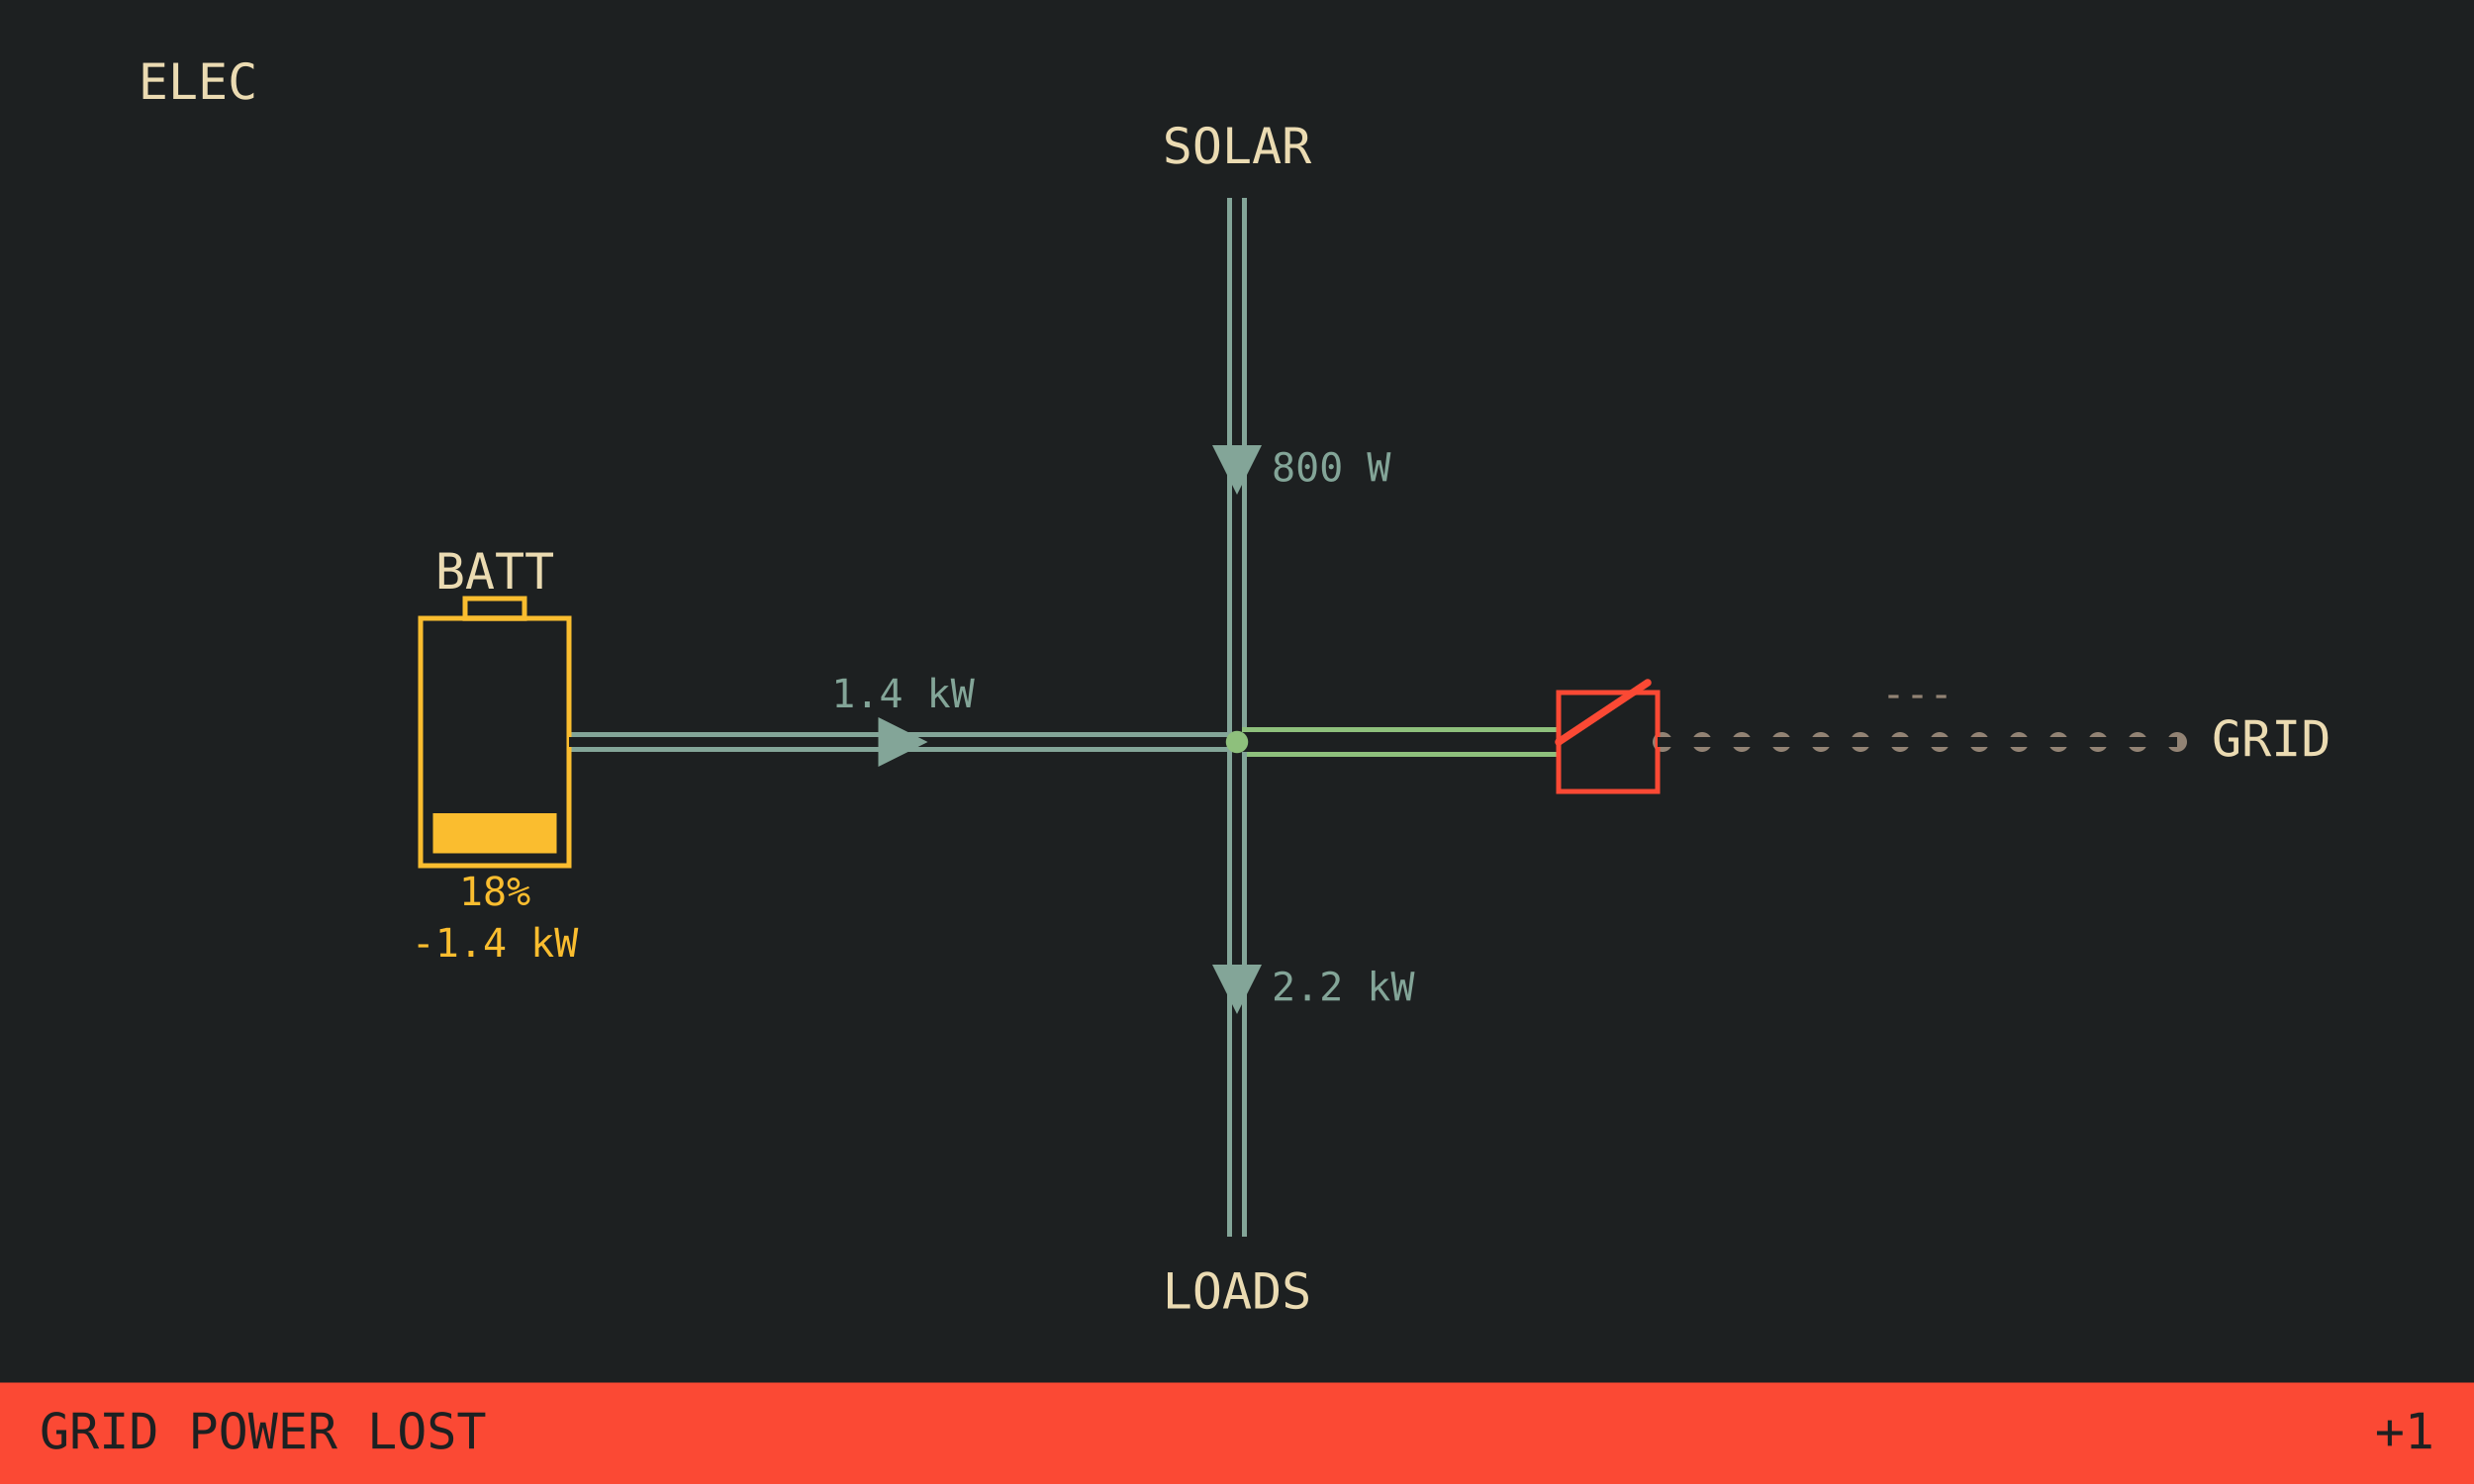
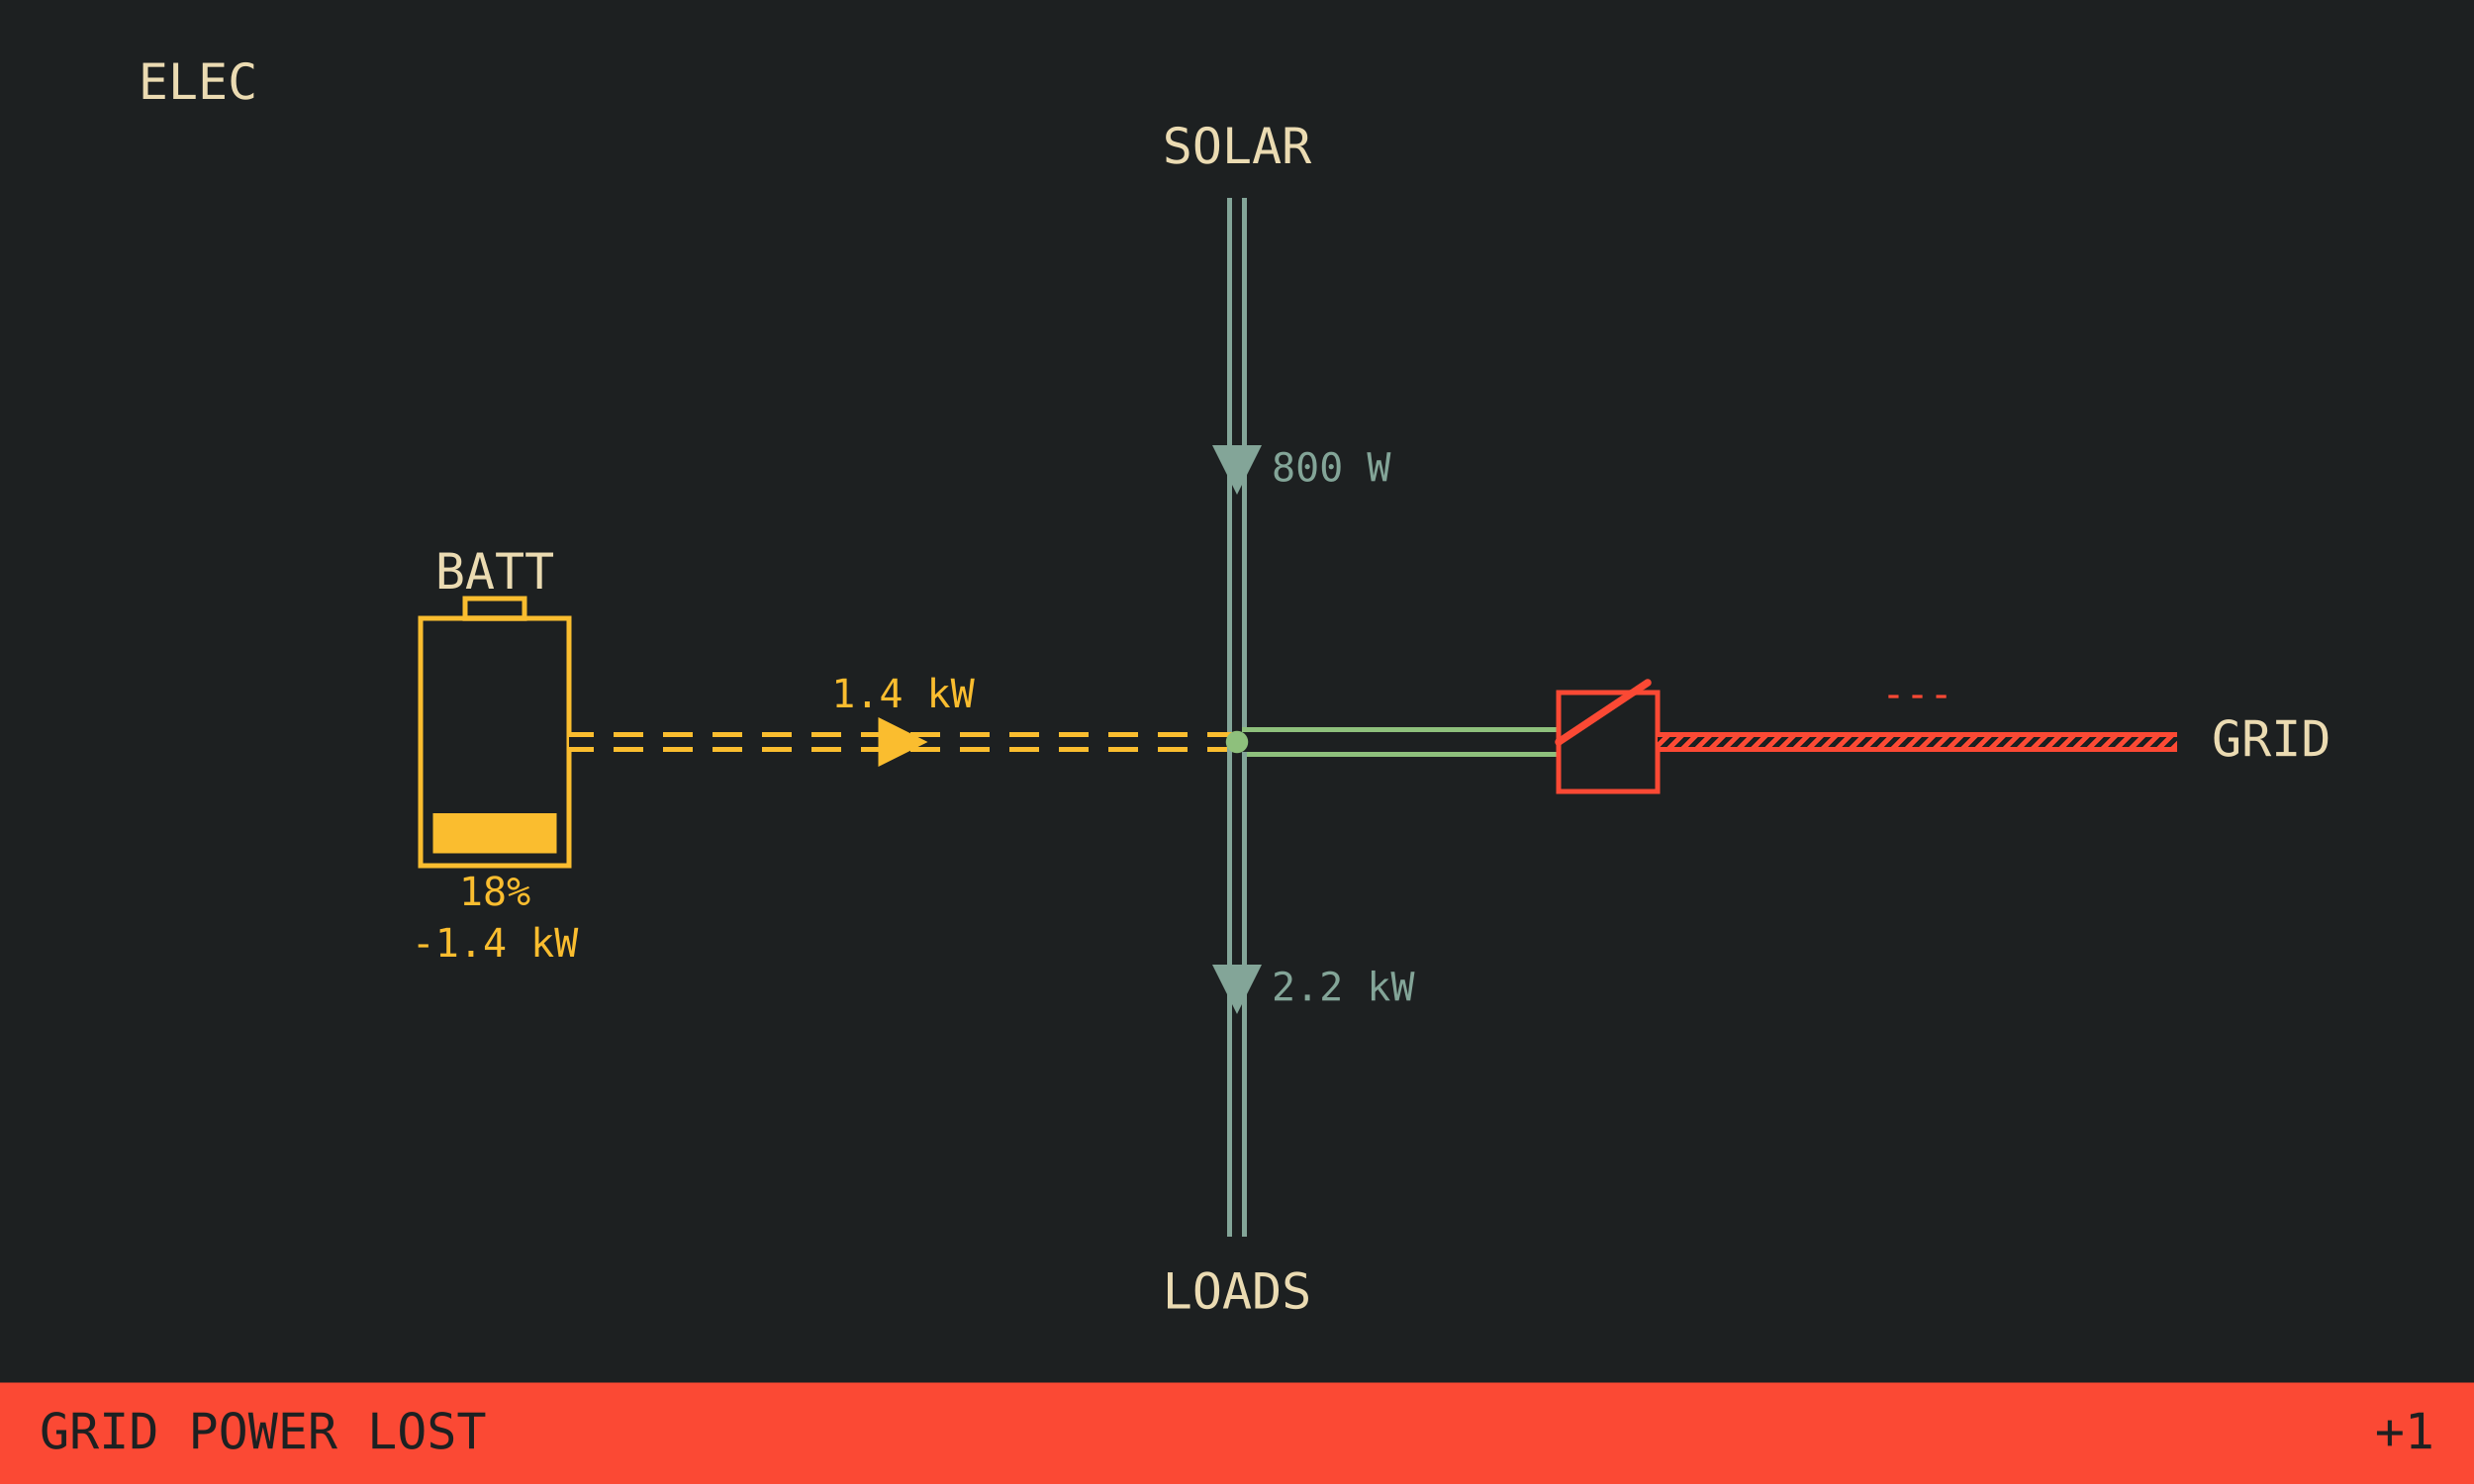
<svg xmlns="http://www.w3.org/2000/svg" viewBox="0 0 1000 600" width="1280" height="768" data-page="electrical" data-theme="lcd">
  <style>.attn{animation:mfd-attn 1s step-end infinite}@keyframes mfd-attn{50%{opacity:0.25}}</style>
  <rect x="0" y="0" width="1000" height="600" fill="#1d2021" />
  <g id="casings">
    <g data-for="solar">
      <polyline points="500,80 500,300" fill="none" stroke="#83a598" stroke-width="8" stroke-linejoin="round" />
    </g>
    <g data-for="battery_feed">
-       <polyline points="500,300 230,300" fill="none" stroke="#83a598" stroke-width="8" stroke-linejoin="round" />
+       <polyline points="500,300 230,300" fill="none" stroke="#fabd2f" stroke-width="8" stroke-dasharray="12 8" stroke-linejoin="round" />
    </g>
    <g data-for="bus_tie">
      <polyline points="500,300 630,300" fill="none" stroke="#8ec07c" stroke-width="12" stroke-linejoin="round" />
    </g>
    <g data-for="grid">
-       <polyline points="880,300 670,300" fill="none" stroke="#928374" stroke-width="8" stroke-dasharray="0 16" stroke-linecap="round" stroke-linejoin="round" />
+       <polyline points="880,300 670,300" fill="none" stroke="#fb4934" stroke-width="8" stroke-linejoin="round" />
    </g>
    <g data-for="loads">
      <polyline points="500,300 500,500" fill="none" stroke="#83a598" stroke-width="8" stroke-linejoin="round" />
    </g>
  </g>
  <g id="title">
    <text x="80" y="40" text-anchor="middle" font-family="DejaVu Sans Mono, monospace" font-size="20" fill="#ebdbb2">ELEC</text>
  </g>
  <g id="solar">
    <polyline points="500,80 500,300" fill="none" stroke="#1d2021" stroke-width="4" stroke-linejoin="round" />
    <polygon points="500,200 490,180 510,180" fill="#83a598" />
    <text x="500" y="66" text-anchor="middle" font-family="DejaVu Sans Mono, monospace" font-size="20" fill="#ebdbb2">SOLAR</text>
    <text x="514" y="190" text-anchor="start" dominant-baseline="middle" font-family="DejaVu Sans Mono, monospace" font-size="16" fill="#83a598">800 W</text>
  </g>
  <g id="battery">
    <rect x="170" y="250" width="60" height="100" fill="none" stroke="#fabd2f" stroke-width="2" />
    <rect x="188" y="242" width="24" height="8" fill="none" stroke="#fabd2f" stroke-width="2" />
    <rect x="175" y="328.8" width="50" height="16.2" fill="#fabd2f" />
    <text x="200" y="238" text-anchor="middle" font-family="DejaVu Sans Mono, monospace" font-size="20" fill="#ebdbb2">BATT</text>
    <text x="200" y="366" text-anchor="middle" font-family="DejaVu Sans Mono, monospace" font-size="16" fill="#fabd2f">18%</text>
    <text x="200" y="386.8" text-anchor="middle" font-family="DejaVu Sans Mono, monospace" font-size="16" fill="#fabd2f">-1.4 kW</text>
  </g>
  <g id="battery_feed">
    <polyline points="500,300 230,300" fill="none" stroke="#1d2021" stroke-width="4" stroke-linejoin="round" />
-     <polygon points="375,300 355,310 355,290" fill="#83a598" />
-     <text x="365" y="286" text-anchor="middle" font-family="DejaVu Sans Mono, monospace" font-size="16" fill="#83a598">1.4 kW</text>
+     <polygon points="375,300 355,310 355,290" fill="#fabd2f" />
+     <text x="365" y="286" text-anchor="middle" font-family="DejaVu Sans Mono, monospace" font-size="16" fill="#fabd2f">1.4 kW</text>
  </g>
  <g id="bus_tie">
    <polyline points="500,300 630,300" fill="none" stroke="#1d2021" stroke-width="8" stroke-linejoin="round" />
  </g>
  <g id="main_breaker">
    <g>
      <rect x="630" y="280" width="40" height="40" fill="none" stroke="#fb4934" stroke-width="2" />
      <line x1="630" y1="300" x2="666" y2="276" stroke="#fb4934" stroke-width="3" stroke-linecap="round" />
    </g>
  </g>
  <g id="grid">
-     <polyline points="880,300 670,300" fill="none" stroke="#1d2021" stroke-width="4" stroke-linejoin="round" />
+     <pattern id="hatch-grid-0" width="4" height="4" patternUnits="userSpaceOnUse" patternTransform="rotate(225)">
+       <rect x="0" y="0" width="4" height="4" fill="#1d2021" />
+       <rect x="0" y="0" width="2" height="4" fill="#fb4934" />
+     </pattern>
+     <line x1="880" y1="300" x2="670" y2="300" stroke="url(#hatch-grid-0)" stroke-width="4" stroke-linecap="butt" />
    <text x="894" y="300" text-anchor="start" dominant-baseline="middle" font-family="DejaVu Sans Mono, monospace" font-size="20" fill="#ebdbb2">GRID</text>
-     <text x="775" y="286" text-anchor="middle" font-family="DejaVu Sans Mono, monospace" font-size="16" fill="#928374">---</text>
+     <text x="775" y="286" text-anchor="middle" font-family="DejaVu Sans Mono, monospace" font-size="16" fill="#fb4934">---</text>
  </g>
  <g id="loads">
    <polyline points="500,300 500,500" fill="none" stroke="#1d2021" stroke-width="4" stroke-linejoin="round" />
    <polygon points="500,410 490,390 510,390" fill="#83a598" />
    <text x="500" y="529" text-anchor="middle" font-family="DejaVu Sans Mono, monospace" font-size="20" fill="#ebdbb2">LOADS</text>
    <text x="514" y="400" text-anchor="start" dominant-baseline="middle" font-family="DejaVu Sans Mono, monospace" font-size="16" fill="#83a598">2.2 kW</text>
  </g>
  <g id="bus">
    <circle cx="500" cy="300" r="4.5" fill="#8ec07c" />
  </g>
  <g id="banner">
    <g class="attn">
      <rect x="0" y="560" width="1000" height="40" fill="#fb4934" stroke="#fb4934" stroke-width="2" />
      <text x="16" y="580" text-anchor="start" dominant-baseline="middle" font-family="DejaVu Sans Mono, monospace" font-size="20" fill="#1d2021">GRID POWER LOST</text>
      <text x="984" y="580" text-anchor="end" dominant-baseline="middle" font-family="DejaVu Sans Mono, monospace" font-size="20" fill="#1d2021">+1</text>
    </g>
  </g>
</svg>
